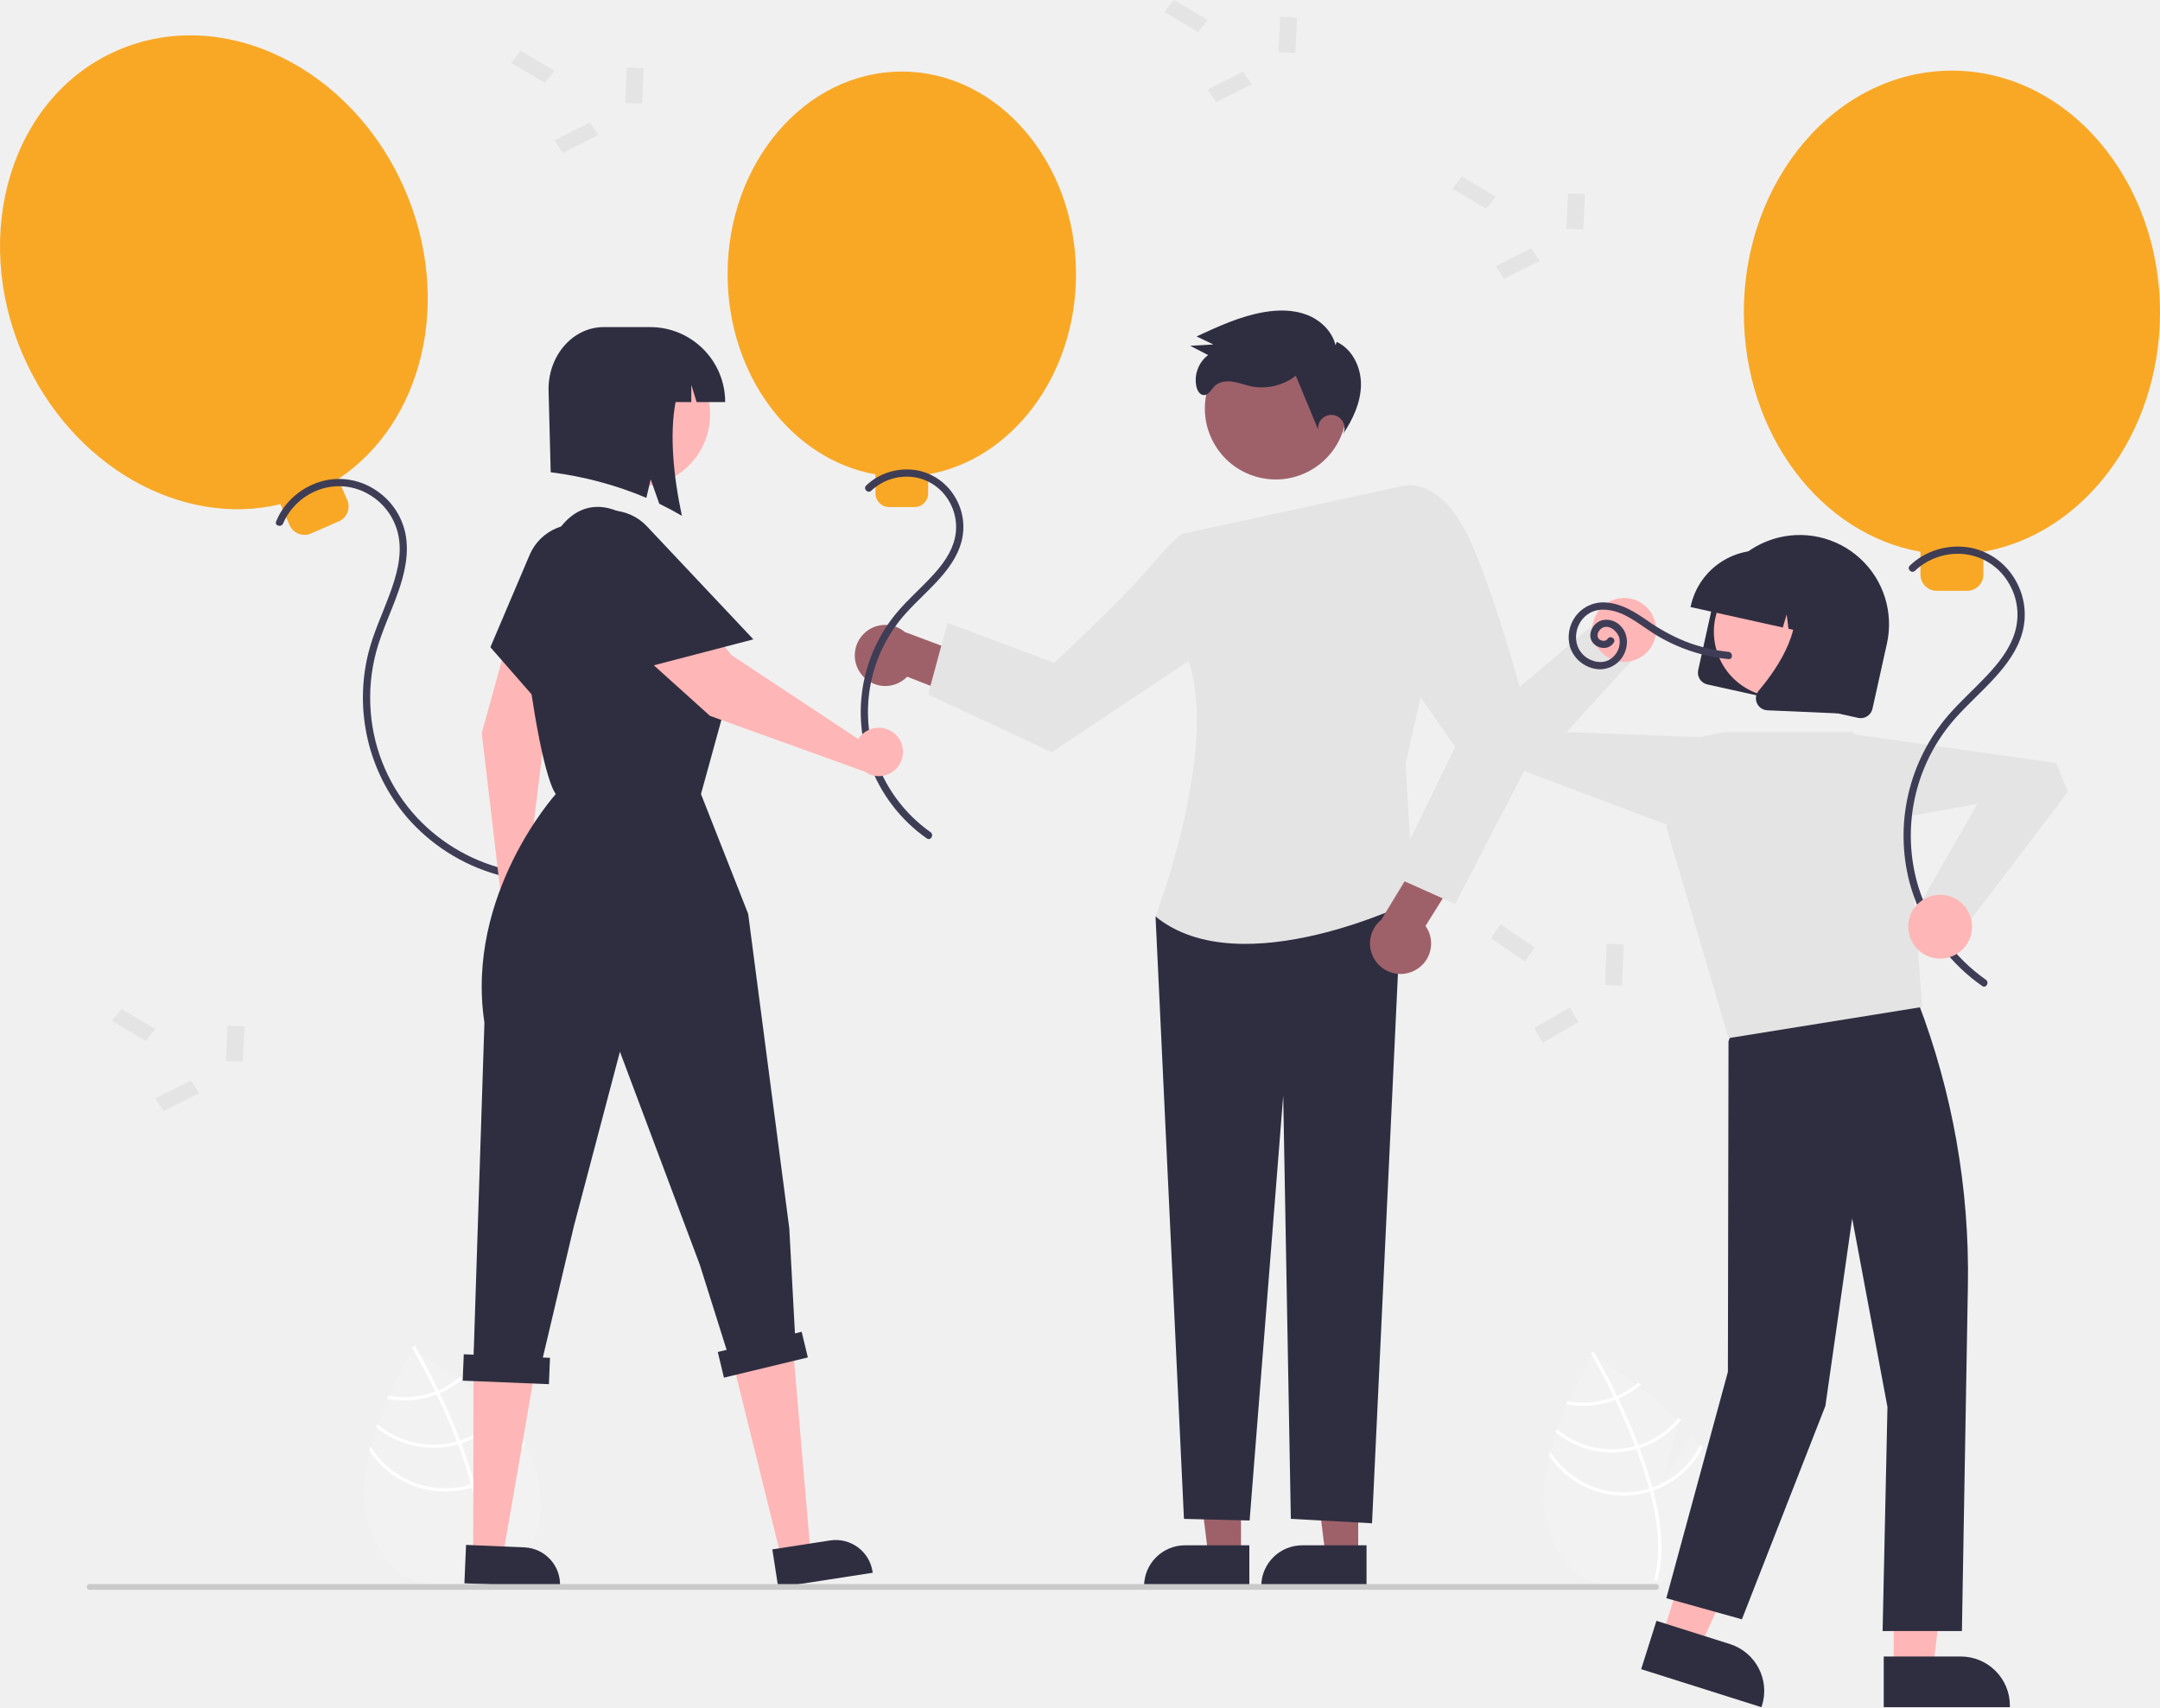
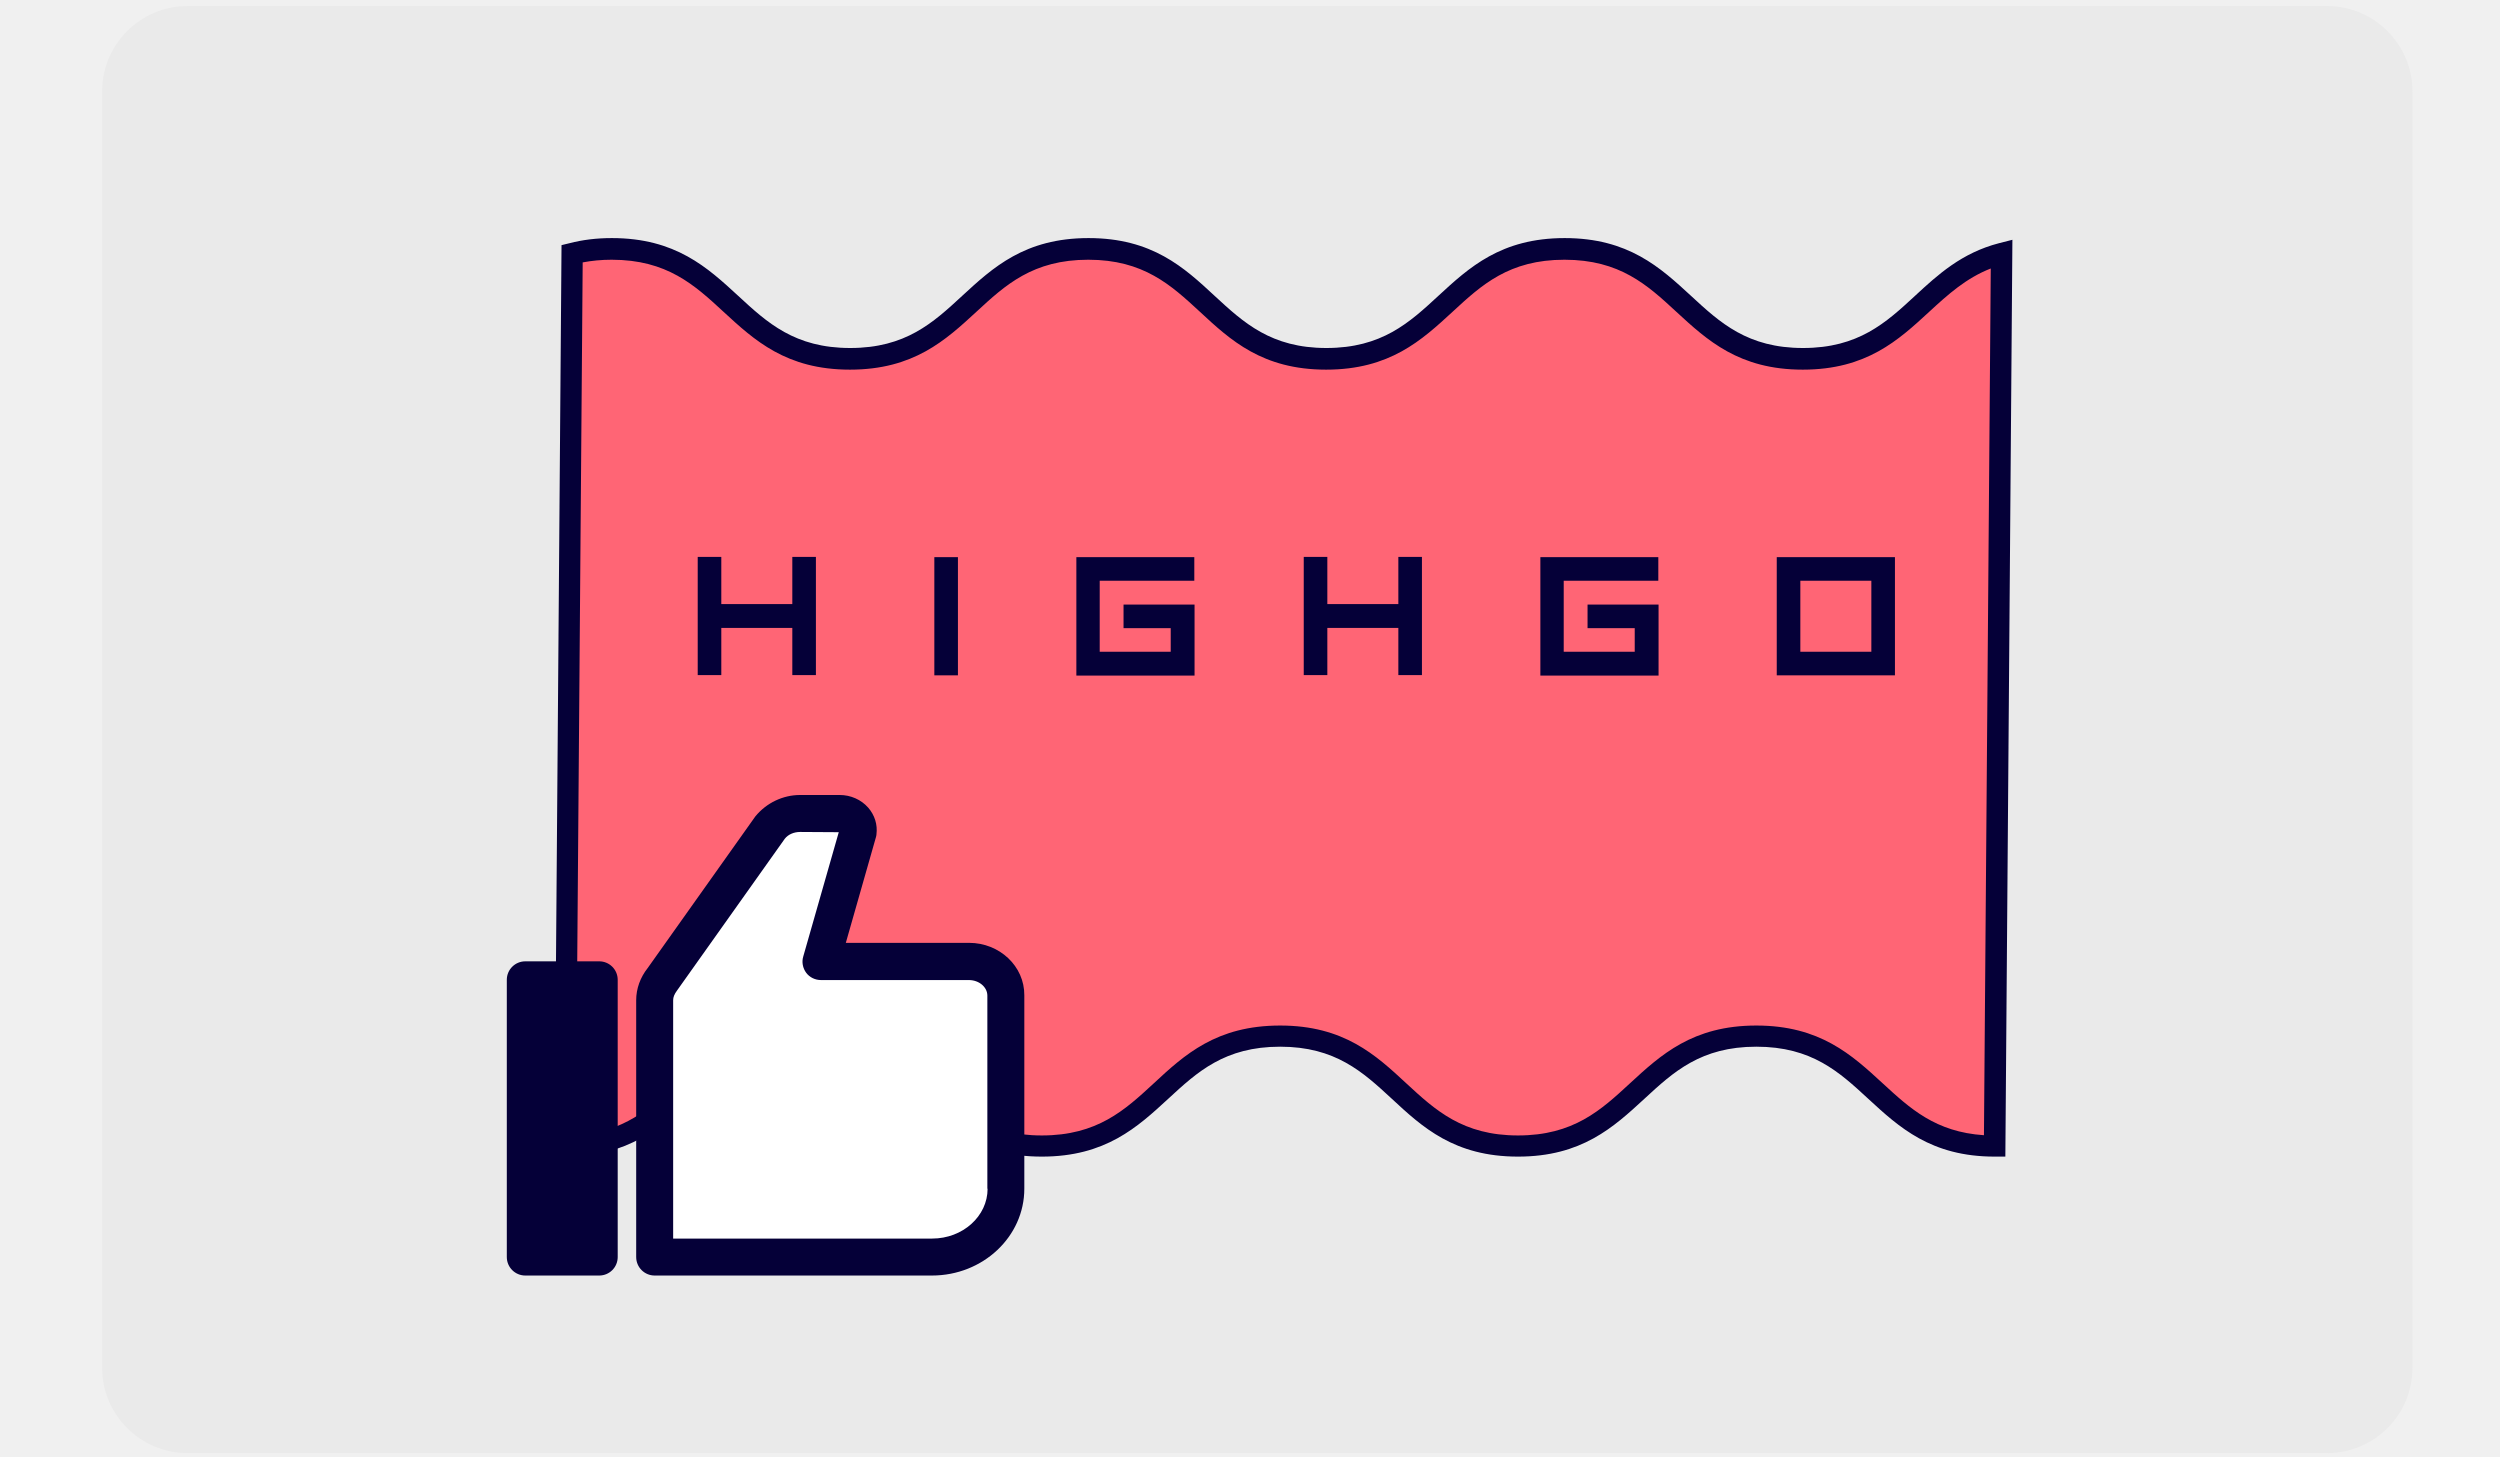
- <svg xmlns="http://www.w3.org/2000/svg" data-name="Layer 1" width="892.708" height="705.627" viewBox="0 0 892.708 705.627">
-   <polygon points="561.335 643.116 547.84 643.115 541.42 591.063 561.338 591.064 561.335 643.116" fill="#9e616a" />
-   <path d="M718.423,753.383l-43.513-.002v-.55a16.937,16.937,0,0,1,16.937-16.936h.001l26.576.001Z" transform="translate(-153.6461 -97.18669)" fill="#2f2e41" />
-   <polygon points="512.903 643.116 499.408 643.115 492.988 591.063 512.905 591.064 512.903 643.116" fill="#9e616a" />
-   <path d="M669.99,753.383l-43.513-.002v-.55a16.937,16.937,0,0,1,16.937-16.936h.001l26.576.001Z" transform="translate(-153.6461 -97.18669)" fill="#2f2e41" />
-   <path d="M509.378,375.564a12.544,12.544,0,0,0,19.19,1.315l26.702,10.427,10.294-14.681-37.916-14.196a12.612,12.612,0,0,0-18.271,17.135Z" transform="translate(-153.6461 -97.18669)" fill="#9e616a" />
-   <polygon points="512.732 367.331 477.575 378.799 489.319 627.783 516.453 628.454 530.339 452.867 533.492 627.761 567.042 629.61 579.41 367.331 512.732 367.331" fill="#2f2e41" />
-   <path d="M642.657,317.745l90.233-19.605,10.034,77.696-8.355,37.124,3.347,56.417s-71.349,35.511-106.695,6.609c0,0,28.409-74.619,11.942-109.55Z" transform="translate(-153.6461 -97.18669)" fill="#e4e4e4" />
-   <path d="M658.284,328.735,642.657,317.745s-.923-1.278-13.946,13.946-39.44,39.44-39.44,39.44L545.241,354.62l-8.022,29.637L588.391,408.104l72.447-48.383Z" transform="translate(-153.6461 -97.18669)" fill="#e4e4e4" />
-   <path d="M737.932,498.501a12.544,12.544,0,0,0,4.867-18.609l15.219-24.292L745.512,442.75l-21.011,34.607a12.612,12.612,0,0,0,13.431,21.144Z" transform="translate(-153.6461 -97.18669)" fill="#9e616a" />
-   <path d="M718.816,313.446l14.074-15.306s15.681-5.461,28.494,22.758S788.505,406.355,788.505,406.355l-33.457,64.445L729.065,459.191,755.048,405.9l-27.496-39.465Z" transform="translate(-153.6461 -97.18669)" fill="#e4e4e4" />
-   <circle cx="680.902" cy="266.066" r="29.29" transform="translate(-197.826 262.0195) rotate(-28.66316)" fill="#9e616a" />
-   <path d="M705.601,239.875c-1.386-5.816-6.234-10.407-11.812-12.559s-11.79-2.132-17.684-1.13c-9.784,1.662-18.92,5.882-27.923,10.059l6.939,3.32-9.575.549,7.399,3.826a12.979,12.979,0,0,0-4.806,13.158c.381,1.586,1.399,3.333,3.029,3.388,1.97.066,2.999-2.23,4.378-3.639,1.835-1.874,4.733-2.29,7.332-1.937s5.064,1.353,7.628,1.906a22.847,22.847,0,0,0,18.683-4.329l9.227,22.217a5.466,5.466,0,1,1,10.387,1.751c3.994-6.024,7.207-12.869,7.318-20.096s-3.474-14.841-10.036-17.874" transform="translate(-153.6461 -97.18669)" fill="#2f2e41" />
-   <path d="M366.156,688.679l-12.476,19.615,7.267-25.535c-15.344-16.01-36.586-27.723-36.586-27.723s-26.156,42.987-19.116,69.43,25.218,31.491,44.609,26.328c19.391-5.162,32.653-18.58,25.613-45.023C373.901,699.886,370.498,694.108,366.156,688.679Z" transform="translate(-153.6461 -97.18669)" fill="#f2f2f2" />
-   <path d="M349.649,710.25l.347,1.303c3.956,15.171,4.548,27.673,1.75,37.331-.038.141-.085.278-.123.42l-.652-.193-.625-.193c3.169-10.469,1.755-23.698-1.692-36.932-.107-.428-.216-.862-.337-1.292-1.509-5.589-3.357-11.157-5.369-16.509-.152-.416-.312-.836-.473-1.256-2.692-7.05-5.634-13.688-8.36-19.409-.191-.405-.388-.809-.584-1.206-4.653-9.665-8.597-16.513-9.484-18.025-.105-.186-.166-.287-.18-.311l.567-.337.005-.008.573-.339c.013.024.221.363.584.999,1.371,2.371,5.011,8.83,9.209,17.511.187.392.385.796.575,1.201,2.217,4.641,4.567,9.861,6.802,15.402q.846,2.086,1.618,4.13c.167.419.327.839.479,1.254Q347.542,702.467,349.649,710.25Z" transform="translate(-153.6461 -97.18669)" fill="#fff" />
-   <path d="M334.804,671.803c-.417.173-.84.348-1.273.512a36.835,36.835,0,0,1-3.589,1.156,35.833,35.833,0,0,1-15.87.604c-.18.414-.36.828-.545,1.251a37.16,37.16,0,0,0,16.758-.564,38.111,38.111,0,0,0,3.829-1.241c.427-.162.85-.337,1.265-.516a36.847,36.847,0,0,0,9.462-5.857q-.558-.422-1.091-.829A35.71,35.71,0,0,1,334.804,671.803Z" transform="translate(-153.6461 -97.18669)" fill="#fff" />
-   <path d="M343.799,692.535q-.658.216-1.325.394c-.134.043-.276.08-.411.116a36.023,36.023,0,0,1-32.545-7.318c-.157.449-.314.899-.462,1.353a37.361,37.361,0,0,0,33.351,7.256c.181-.048.361-.096.54-.151.45-.127.892-.258,1.332-.396a37.163,37.163,0,0,0,17.345-11.804c-.308-.326-.616-.651-.93-.975A35.776,35.776,0,0,1,343.799,692.535Z" transform="translate(-153.6461 -97.18669)" fill="#fff" />
-   <path d="M349.649,710.25c-.441.159-.886.305-1.333.445-.479.148-.959.29-1.443.419A36.12,36.12,0,0,1,306.724,694.909c-.151.6-.304,1.194-.442,1.79a37.443,37.443,0,0,0,40.935,15.705c.484-.129.966-.264,1.437-.417.455-.135.9-.281,1.343-.433a37.334,37.334,0,0,0,20.716-17.96c-.263-.441-.543-.871-.825-1.307A36.004,36.004,0,0,1,349.649,710.25Z" transform="translate(-153.6461 -97.18669)" fill="#fff" />
-   <path d="M852.82,690.725,840.525,710.055l7.162-25.164c-15.121-15.778-36.054-27.32-36.054-27.32s-25.776,42.363-18.838,68.422,24.851,31.033,43.961,25.946c19.11-5.087,32.179-18.311,25.241-44.369C860.453,701.769,857.098,696.074,852.82,690.725Z" transform="translate(-153.6461 -97.18669)" fill="#f2f2f2" />
-   <path d="M836.553,711.982l.342,1.284c3.899,14.951,4.482,27.271,1.725,36.789-.038.139-.084.274-.121.414l-.643-.19-.616-.19c3.123-10.317,1.729-23.354-1.668-36.395-.105-.421-.212-.849-.332-1.273-1.487-5.508-3.308-10.995-5.291-16.269-.15-.41-.308-.824-.466-1.238-2.653-6.948-5.552-13.489-8.238-19.127-.188-.399-.382-.797-.575-1.188-4.585-9.525-8.472-16.273-9.346-17.763-.103-.184-.164-.283-.177-.307l.558-.333.005-.008.565-.334c.013.024.218.357.575.984,1.351,2.337,4.938,8.702,9.075,17.257.185.387.379.784.567,1.184,2.184,4.573,4.501,9.717,6.703,15.178q.833,2.056,1.594,4.07c.164.412.322.827.472,1.236Q834.477,704.312,836.553,711.982Z" transform="translate(-153.6461 -97.18669)" fill="#fff" />
-   <path d="M821.924,674.093c-.411.171-.828.343-1.255.504a36.302,36.302,0,0,1-3.537,1.139,35.312,35.312,0,0,1-15.64.595c-.177.408-.355.816-.537,1.232a36.62,36.62,0,0,0,16.515-.556A37.56,37.56,0,0,0,821.244,675.786c.421-.16.838-.332,1.247-.509a36.312,36.312,0,0,0,9.325-5.771q-.55-.415-1.075-.817A35.191,35.191,0,0,1,821.924,674.093Z" transform="translate(-153.6461 -97.18669)" fill="#fff" />
-   <path d="M830.788,694.525q-.648.213-1.306.389c-.132.042-.272.079-.405.115a35.5,35.5,0,0,1-32.072-7.212c-.154.443-.309.886-.455,1.333a36.818,36.818,0,0,0,32.866,7.15c.178-.047.356-.095.532-.149.443-.125.879-.254,1.312-.39a36.623,36.623,0,0,0,17.093-11.633c-.303-.321-.607-.642-.916-.961A35.256,35.256,0,0,1,830.788,694.525Z" transform="translate(-153.6461 -97.18669)" fill="#fff" />
-   <path d="M836.553,711.982c-.435.157-.873.301-1.313.438-.472.146-.945.286-1.422.413a35.596,35.596,0,0,1-39.565-15.969c-.149.591-.3,1.176-.436,1.764a36.899,36.899,0,0,0,40.34,15.477c.477-.127.952-.26,1.416-.411.448-.133.886-.277,1.323-.427a36.791,36.791,0,0,0,20.415-17.699c-.259-.435-.535-.859-.813-1.288A35.481,35.481,0,0,1,836.553,711.982Z" transform="translate(-153.6461 -97.18669)" fill="#fff" />
-   <path d="M598.354,210.485c0-46.238-32.235-83.721-72-83.721s-72,37.483-72,83.721c0,41.936,26.516,76.669,61.116,82.769v7.89a5.62,5.62,0,0,0,5.62,5.62H531.618a5.62,5.62,0,0,0,5.62-5.62V293.255C571.838,287.154,598.354,252.421,598.354,210.485Z" transform="translate(-153.6461 -97.18669)" fill="#f9a826" />
-   <path d="M513.739,300.004a21.418,21.418,0,0,1,16.979-5.68,20.129,20.129,0,0,1,15.046,9.812,21.016,21.016,0,0,1,1.944,17.548c-1.893,5.765-5.915,10.563-10.04,14.888-4.327,4.537-9.032,8.721-13.1,13.502a64.219,64.219,0,0,0-12.966,58.21,64.743,64.743,0,0,0,21.119,32.43q1.939,1.585,3.994,3.019c1.585,1.109,3.086-1.49,1.514-2.59a61.597,61.597,0,0,1-23.244-31.993,61.01,61.01,0,0,1,13.163-58.613c4.291-4.737,9.095-8.978,13.384-13.717,4.109-4.54,7.855-9.661,9.46-15.659A23.932,23.932,0,0,0,548.54,302.936a23.27,23.27,0,0,0-14.912-11.158,24.683,24.683,0,0,0-18.289,3.166,23.632,23.632,0,0,0-3.721,2.938c-1.393,1.342.73,3.462,2.121,2.121Z" transform="translate(-153.6461 -97.18669)" fill="#3f3d56" />
-   <path d="M320.903,175.427c-22.03-50.644-75.197-76.341-118.751-57.395s-61.003,75.36-38.972,126.005c19.981,45.932,65.573,71.342,106.377,61.538l3.759,8.642a6.713,6.713,0,0,0,8.833,3.478l11.531-5.016a6.713,6.713,0,0,0,3.478-8.833l-3.759-8.642C328.389,272.036,340.884,221.359,320.903,175.427Z" transform="translate(-153.6461 -97.18669)" fill="#f9a826" />
-   <path d="M270.656,313.534a25.665,25.665,0,0,1,15.374-14.111,24.23,24.23,0,0,1,20.317,2.257,25.42,25.42,0,0,1,12.024,17.161c1.538,8.229-.957,16.61-3.792,24.271-2.972,8.031-6.675,15.83-8.742,24.17A76.404,76.404,0,0,0,321.739,434.871a77.102,77.102,0,0,0,37.225,23.773c1.774.5,3.566.927,5.373,1.293,1.885.382,2.691-2.509.798-2.893a74.113,74.113,0,0,1-39.239-22.024,72.37,72.37,0,0,1-19.041-43.753,73.176,73.176,0,0,1,2.241-24.599c2.28-8.456,6.138-16.373,9.047-24.612,2.776-7.862,4.743-16.304,2.999-24.624a28.3,28.3,0,0,0-12.359-17.766,27.34,27.34,0,0,0-20.736-3.917,29.178,29.178,0,0,0-17.731,12.122,27.56,27.56,0,0,0-2.551,4.866c-.738,1.782,2.164,2.559,2.893.798Z" transform="translate(-153.6461 -97.18669)" fill="#3f3d56" />
-   <polygon points="782.652 689.952 798.823 689.951 806.515 627.578 782.649 627.579 782.652 689.952" fill="#ffb6b6" />
-   <path d="M932.173,781.859l31.846-.001h.001a20.296,20.296,0,0,1,20.295,20.294v.659l-52.141.002Z" transform="translate(-153.6461 -97.18669)" fill="#2f2e41" />
-   <polygon points="686.94 676.201 702.358 681.077 728.505 623.93 705.75 616.732 686.94 676.201" fill="#ffb6b6" />
-   <path d="M838.246,767.11l30.363,9.604.001 0a20.296,20.296,0,0,1,13.228,25.47l-.199.629-49.713-15.725Z" transform="translate(-153.6461 -97.18669)" fill="#2f2e41" />
-   <path d="M876.996,502.275,868.023,527.584l-.254,136.631L842.321,757.762l31.238,8.718L908.065,678.274l11.068-77.476,14.585,77.926-2.008,92.62H964.486l2.474-142.729a312.938,312.938,0,0,0-20.66-117.367l0-0Z" transform="translate(-153.6461 -97.18669)" fill="#2f2e41" />
-   <polygon points="712.663 302.57 765.64 302.57 787.776 324.706 794.389 416.206 714.377 429.082 688.674 341.778 702.671 304.674 712.663 302.57" fill="#e4e4e4" />
-   <polygon points="693.611 342.651 612.045 311.962 609.922 299.276 661.362 255.749 678.483 268.591 647.451 302.57 702.671 304.674 693.611 342.651" fill="#e4e4e4" />
-   <circle cx="671.255" cy="260.362" r="13.19" fill="#ffb6b6" />
-   <path d="M855.491,374.166l5.96-26.876A36.889,36.889,0,1,1,933.479,363.263L927.518,390.139a4.961,4.961,0,0,1-5.91,3.765l-62.352-13.828A4.961,4.961,0,0,1,855.491,374.166Z" transform="translate(-153.6461 -97.18669)" fill="#2f2e41" />
-   <circle cx="889.026" cy="358.319" r="27.046" transform="translate(-218.2457 164.3949) rotate(-16.15937)" fill="#ffb6b6" />
-   <path d="M852.454,347.55a29.214,29.214,0,0,1,34.806-22.171l5.375,1.192A29.213,29.213,0,0,1,914.807,361.378l-.119.538-11.36-2.519L901.859,347.688l-3.181,10.677-5.871-1.302-.741-5.907-1.605,5.387-38.127-8.455Z" transform="translate(-153.6461 -97.18669)" fill="#2f2e41" />
-   <path d="M879.763,387.795a4.882,4.882,0,0,1,.743-5.144c8.099-9.571,20.514-27.822,12.666-42.516l-.564-1.056,30.733,6.815L913.108,392.035l-29.011-1.265a5.062,5.062,0,0,1-.873-.114A4.935,4.935,0,0,1,879.763,387.795Z" transform="translate(-153.6461 -97.18669)" fill="#2f2e41" />
-   <polygon points="763.533 303.124 849.813 315.392 854.638 327.316 813.862 380.963 794.363 372.141 817.287 332.24 762.925 342.163 763.533 303.124" fill="#e4e4e4" />
-   <path d="M1046.354,226.383c0-55.228-38.503-100-86-100s-86,44.772-86,100c0,50.09,31.672,91.577,73,98.864v9.424a6.713,6.713,0,0,0,6.712,6.713h12.575a6.713,6.713,0,0,0,6.712-6.713V325.247C1014.682,317.96,1046.354,276.473,1046.354,226.383Z" transform="translate(-153.6461 -97.18669)" fill="#f9a826" />
-   <path d="M945.08,333.102a25.865,25.865,0,0,1,20.59-6.858,24.277,24.277,0,0,1,17.894,11.483,25.382,25.382,0,0,1,2.734,21.063c-2.122,6.87-6.779,12.623-11.633,17.779-5.179,5.501-10.852,10.53-15.804,16.245a76.411,76.411,0,0,0-15.992,69.218,77.007,77.007,0,0,0,25.39,39.214q2.244,1.827,4.618,3.484c1.586,1.109,3.087-1.491,1.514-2.59a73.857,73.857,0,0,1-27.817-38.13,73.19,73.19,0,0,1,15.362-70.158c5.09-5.682,10.822-10.743,15.97-16.37,4.93-5.388,9.455-11.438,11.48-18.558a28.272,28.272,0,0,0-2.588-21.622,27.573,27.573,0,0,0-17.494-13.461,29.161,29.161,0,0,0-21.891,3.63,27.621,27.621,0,0,0-4.457,3.508c-1.391,1.344.732,3.464,2.121,2.121Z" transform="translate(-153.6461 -97.18669)" fill="#3f3d56" />
-   <circle cx="801.835" cy="383.029" r="13.19" fill="#ffb6b6" />
-   <path d="M818.034,361.252c-.692,1.094-2.368.935-3.31.251-1.307-.949-.884-2.778.016-3.858,2.861-3.434,7.592.192,8.23,3.602a8.58,8.58,0,0,1-4.037,8.543c-3.264,1.934-7.503.964-10.309-1.351-5.854-4.829-4.26-14.497,2.242-17.99,4.149-2.229,9.395-1.251,13.483.617,4.601,2.102,8.558,5.325,12.813,8.01a71.443,71.443,0,0,0,30.86,10.537c1.919.196,1.905-2.806,0-3a68.626,68.626,0,0,1-17.732-4.27,77.925,77.925,0,0,1-15.933-8.745c-5.01-3.434-10.245-6.77-16.445-7.338a14.266,14.266,0,0,0-13.151,5.722,14.569,14.569,0,0,0-2.19,12.78,13.492,13.492,0,0,0,10.285,8.855,11.03,11.03,0,0,0,11.628-5.372c2.282-3.947,2.208-9.249-1.239-12.521a7.958,7.958,0,0,0-7.738-2.105,6.808,6.808,0,0,0-4.603,5.859c-.333,5.123,6.94,7.686,9.72,3.288,1.035-1.637-1.56-3.144-2.59-1.514Z" transform="translate(-153.6461 -97.18669)" fill="#3f3d56" />
-   <polygon points="64.196 425.291 60.234 430.262 46.22 421.972 50.182 417 64.196 425.291" fill="#e4e4e4" />
-   <polygon points="78.819 446.651 82.319 451.874 67.597 459.197 64.097 453.974 78.819 446.651" fill="#e4e4e4" />
-   <polygon points="94.059 423.945 101.053 424.192 100.357 438.826 93.363 438.579 94.059 423.945" fill="#e4e4e4" />
-   <polygon points="229.196 29.291 225.234 34.262 211.22 25.972 215.182 21 229.196 29.291" fill="#e4e4e4" />
-   <polygon points="243.819 50.651 247.319 55.874 232.597 63.197 229.097 57.974 243.819 50.651" fill="#e4e4e4" />
-   <polygon points="259.059 27.945 266.053 28.192 265.357 42.826 258.363 42.579 259.059 27.945" fill="#e4e4e4" />
-   <polygon points="618.196 81.291 614.234 86.262 600.22 77.972 604.182 73 618.196 81.291" fill="#e4e4e4" />
-   <polygon points="632.819 102.651 636.319 107.874 621.597 115.197 618.097 109.974 632.819 102.651" fill="#e4e4e4" />
-   <polygon points="648.059 79.945 655.053 80.192 654.357 94.826 647.363 94.579 648.059 79.945" fill="#e4e4e4" />
-   <polygon points="499.196 8.291 495.234 13.262 481.22 4.972 485.182 0 499.196 8.291" fill="#e4e4e4" />
-   <polygon points="513.819 29.651 517.319 34.874 502.597 42.197 499.097 36.974 513.819 29.651" fill="#e4e4e4" />
-   <polygon points="529.059 6.945 536.053 7.192 535.357 21.826 528.363 21.579 529.059 6.945" fill="#e4e4e4" />
-   <rect x="775.354" y="478.383" width="7" height="17" transform="translate(-217.0368 756.1566) rotate(-55.52447)" fill="#e4e4e4" />
-   <rect x="793.354" y="512.383" width="7" height="17" transform="translate(590.5365 1374.234) rotate(-120)" fill="#e4e4e4" />
-   <rect x="817.354" y="487.383" width="7" height="17" transform="translate(1467.06 927.7891) rotate(-177.6523)" fill="#e4e4e4" />
-   <polygon points="322.899 643.871 335.014 641.997 326.708 545.197 299.708 550.197 322.899 643.871" fill="#ffb6b6" />
-   <path d="M472.842,737.58,496.703,733.89l.001-0a15.387,15.387,0,0,1,17.557,12.855l.076.494-39.066,6.041Z" transform="translate(-153.6461 -97.18669)" fill="#2f2e41" />
-   <polygon points="195.562 642.671 207.81 643.192 222.708 557.196 195.708 557.197 195.562 642.671" fill="#ffb6b6" />
-   <path d="M346.254,735.725l24.122,1.028.001,0a15.387,15.387,0,0,1,14.717,16.028l-.021.5-39.495-1.682Z" transform="translate(-153.6461 -97.18669)" fill="#2f2e41" />
-   <path d="M373.324,459.678a10.025,10.025,0,0,0-1.768-.329l7.636-62.501,25.909-54.868A15.08,15.08,0,0,0,378.86,327.262l0,0a118.971,118.971,0,0,0-15.225,33.596l-10.885,39.357,7.96,67.493a9.997,9.997,0,1,0,12.614-8.03Z" transform="translate(-153.6461 -97.18669)" fill="#ffb6b6" />
-   <path d="M389.054,402.138l-32.734-37.447,16.216-38.142A20.802,20.802,0,0,1,411.205,341.864Z" transform="translate(-153.6461 -97.18669)" fill="#2f2e41" />
-   <circle cx="417.383" cy="268.501" r="29.729" transform="translate(-172.0624 408.7597) rotate(-61.33683)" fill="#ffb6b6" />
-   <path d="M422.354,232.383h-19.204c-12.59,0-22.796,11.482-22.796,25.646l.889,34.354a149.225,149.225,0,0,1,39.541,10.576l1.792-7.654,3.536,10.081q4.717,2.285,9.354,4.998c-3.608-16.951-5.093-33.863-2.616-47h6.504v-7.118l2.208,7.118h11.792v-0A31,31,0,0,0,422.354,232.383Z" transform="translate(-153.6461 -97.18669)" fill="#2f2e41" />
-   <path d="M484.971,647.643l-2.782.67-2.335-43.429-17-130-19.5-49.5,9.5-34.5s11-24-16.5-42.5l-22-37c-15.197-9.936-27.7-3.439-34.365,13.45-5.808,14.716-10.316,33.333-7.635,52.55,6.006,43.046,11,48,11,48s-37.5,41.5-29.5,94.5l-4.458,137.224-4.079-.167-.447,10.899,35.636,1.461.447-10.899-2.956-.121,12.857-54.397,19-72,33,88,11.1,35.229-3.657.881,2.554,10.605,34.674-8.351Z" transform="translate(-153.6461 -97.18669)" fill="#2f2e41" />
-   <path d="M509.46,401.227a10.025,10.025,0,0,0-1.084,1.434l-52.503-34.757L418.363,320.21a15.08,15.08,0,0,0-24.891,16.9l0,0a118.971,118.971,0,0,0,23.253,28.631l30.346,27.323L511.008,416.1a9.997,9.997,0,1,0-1.548-14.872Z" transform="translate(-153.6461 -97.18669)" fill="#ffb6b6" />
-   <path d="M465.012,361.445l-48.126,12.553-26.877-31.55a20.802,20.802,0,0,1,30.978-27.751Z" transform="translate(-153.6461 -97.18669)" fill="#2f2e41" />
-   <path d="M838.04,754.299h-647.294a1.191,1.191,0,1,1,0-2.381h647.294a1.191,1.191,0,1,1,0,2.381Z" transform="translate(-153.6461 -97.18669)" fill="#cacaca" />
+ <svg xmlns="http://www.w3.org/2000/svg" version="1.1" id="图层_1" x="0px" y="0px" viewBox="0 0 1028 599" style="enable-background:new 0 0 1028 599;" xml:space="preserve">
+   <style type="text/css">
+ 	.st0{fill:#EAEAEA;}
+ 	.st1{fill:#FF6575;}
+ 	.st2{fill:#050038;}
+ 	.st3{fill:#FFFFFF;}
+ </style>
+   <path class="st0" d="M957,597.5H77c-19.3,0-35-15.8-35-35v-525c0-19.3,15.8-35,35-35h880c19.3,0,35,15.8,35,35v525  C992,581.8,976.3,597.5,957,597.5z" />
+   <g>
+     <g>
+       <path id="Fill-347_2_" class="st1" d="M232.4,471.2c49,0,49-45.2,98-45.2s49,45.2,98,45.2s49-45.2,98-45.2    c48.9,0,48.9,45.2,97.9,45.2s49-45.2,98-45.2s49,45.2,98,45.2l2.8-367c-33.5,8.6-38.9,43.2-81.7,43.2c-49,0-49-45.2-98-45.2    s-49,45.2-98,45.2c-48.9,0-48.9-45.2-97.9-45.2s-49,45.2-98,45.2s-49-45.2-98-45.2c-6.1,0-11.5,0.7-16.3,1.9L232.4,471.2z" />
+       <path class="st2" d="M824.6,475.6h-4.4c-26.2,0-39.3-12.1-52-23.8c-11.9-11-23.2-21.4-46-21.4s-34.1,10.4-46,21.4    c-12.7,11.7-25.8,23.8-52,23.8s-39.3-12.1-51.9-23.8c-11.9-11-23.2-21.4-45.9-21.4c-22.8,0-34.1,10.4-46,21.4    c-12.7,11.7-25.8,23.8-52,23.8s-39.3-12.1-52-23.8c-11.9-11-23.2-21.4-46-21.4s-34.1,10.4-46,21.4c-12.7,11.7-25.8,23.8-52,23.8    H228l2.9-374.8l3.3-0.8c5.4-1.4,11.1-2.1,17.4-2.1c26.2,0,39.3,12.1,52,23.8c11.9,11,23.2,21.4,46,21.4s34.1-10.4,46-21.4    c12.7-11.7,25.8-23.8,52-23.8s39.3,12.1,51.9,23.8c11.9,11,23.2,21.4,45.9,21.4c22.8,0,34.1-10.4,46-21.4    c12.7-11.7,25.8-23.8,52-23.8s39.3,12.1,52,23.8c11.9,11,23.2,21.4,46,21.4s34.1-10.4,46-21.4c9.4-8.7,19.2-17.7,34.6-21.7    l5.5-1.4L824.6,475.6z M526.4,421.7c26.2,0,39.3,12.1,51.9,23.8c11.9,11,23.2,21.4,45.9,21.4c22.8,0,34.1-10.4,46-21.4    c12.7-11.7,25.8-23.8,52-23.8s39.3,12.1,52,23.8c11.2,10.3,21.7,20,41.6,21.3l2.8-356.4c-10.2,4-17.6,10.7-25.3,17.8    c-12.7,11.7-25.8,23.8-52,23.8s-39.3-12.1-52-23.8c-11.9-11-23.2-21.4-46-21.4s-34.1,10.4-46,21.4c-12.7,11.7-25.8,23.8-52,23.8    s-39.3-12.1-51.9-23.8c-11.9-11-23.2-21.4-45.9-21.4c-22.8,0-34.1,10.4-46,21.4c-12.7,11.7-25.8,23.8-52,23.8s-39.3-12.1-52-23.8    c-11.9-11-23.2-21.4-46-21.4c-4.2,0-8.2,0.4-11.9,1.1l-2.8,358.9c19.9-1.3,30.4-11,41.6-21.3c12.7-11.7,25.8-23.8,52-23.8    s39.3,12.1,52,23.8c11.9,11,23.2,21.4,46,21.4s34.1-10.4,46-21.4C487.1,433.7,500.2,421.7,526.4,421.7z" />
+     </g>
+     <g>
+       <path class="st2" d="M325.8,258.2h-29.2v19.4h-9.7V229h9.7v19.4h29.2V229h9.7v48.6h-9.7V258.2z" />
+       <path class="st2" d="M384.2,229.1h9.7v48.6h-9.7V229.1z" />
+       <path class="st2" d="M442.5,229.1h48.6v9.7h-38.9V268h29.2v-9.7H462v-9.7h29.2v29.2h-48.6v-48.7H442.5z" />
+       <path class="st2" d="M575,258.2h-29.2v19.4h-9.7V229h9.7v19.4H575V229h9.7v48.6H575V258.2z" />
+       <path class="st2" d="M633.3,229.1h48.6v9.7H643V268h29.2v-9.7h-19.4v-9.7H682v29.2h-48.6v-48.7H633.3z" />
+       <path class="st2" d="M730.6,229.1h48.6v48.6h-48.6V229.1z M740.3,268h29.2v-29.2h-29.2V268z" />
+     </g>
+     <g>
+       <path class="st2" d="M246.4,395.3H216c-4.2,0-7.6,3.4-7.6,7.6v114c0,4.2,3.4,7.6,7.6,7.6h30.4c4.2,0,7.6-3.4,7.6-7.6v-114    C254,398.7,250.6,395.3,246.4,395.3z" />
+       <path class="st2" d="M398.5,387.7h-50.7l12.4-43.5c0.1-0.4,0.2-0.8,0.2-1.1c0.5-4-0.7-7.9-3.4-11c-2.9-3.3-7.2-5.2-11.7-5.2H329    c-7,0-13.8,3.2-18.4,8.8l-44.3,62.4c-3,3.8-4.7,8.4-4.7,13.2v105.6c0,4.2,3.4,7.6,7.6,7.6h114c21,0,38-16,38-35.7v-79.5    C421.3,397.3,411,387.7,398.5,387.7z" />
+       <path class="st3" d="M406.1,488.8c0,11.3-10.2,20.5-22.8,20.5H276.8v-98c0-1.3,0.5-2.5,1.6-4l44.3-62.4c1.4-1.8,3.8-2.8,6.3-2.8    l15.9,0.1l-14.6,51.1c-0.7,2.3-0.2,4.8,1.2,6.7c1.4,1.9,3.7,3,6.1,3h60.8c4.2,0,7.6,2.9,7.6,6.4v79.4H406.1z" />
+     </g>
+   </g>
</svg>
